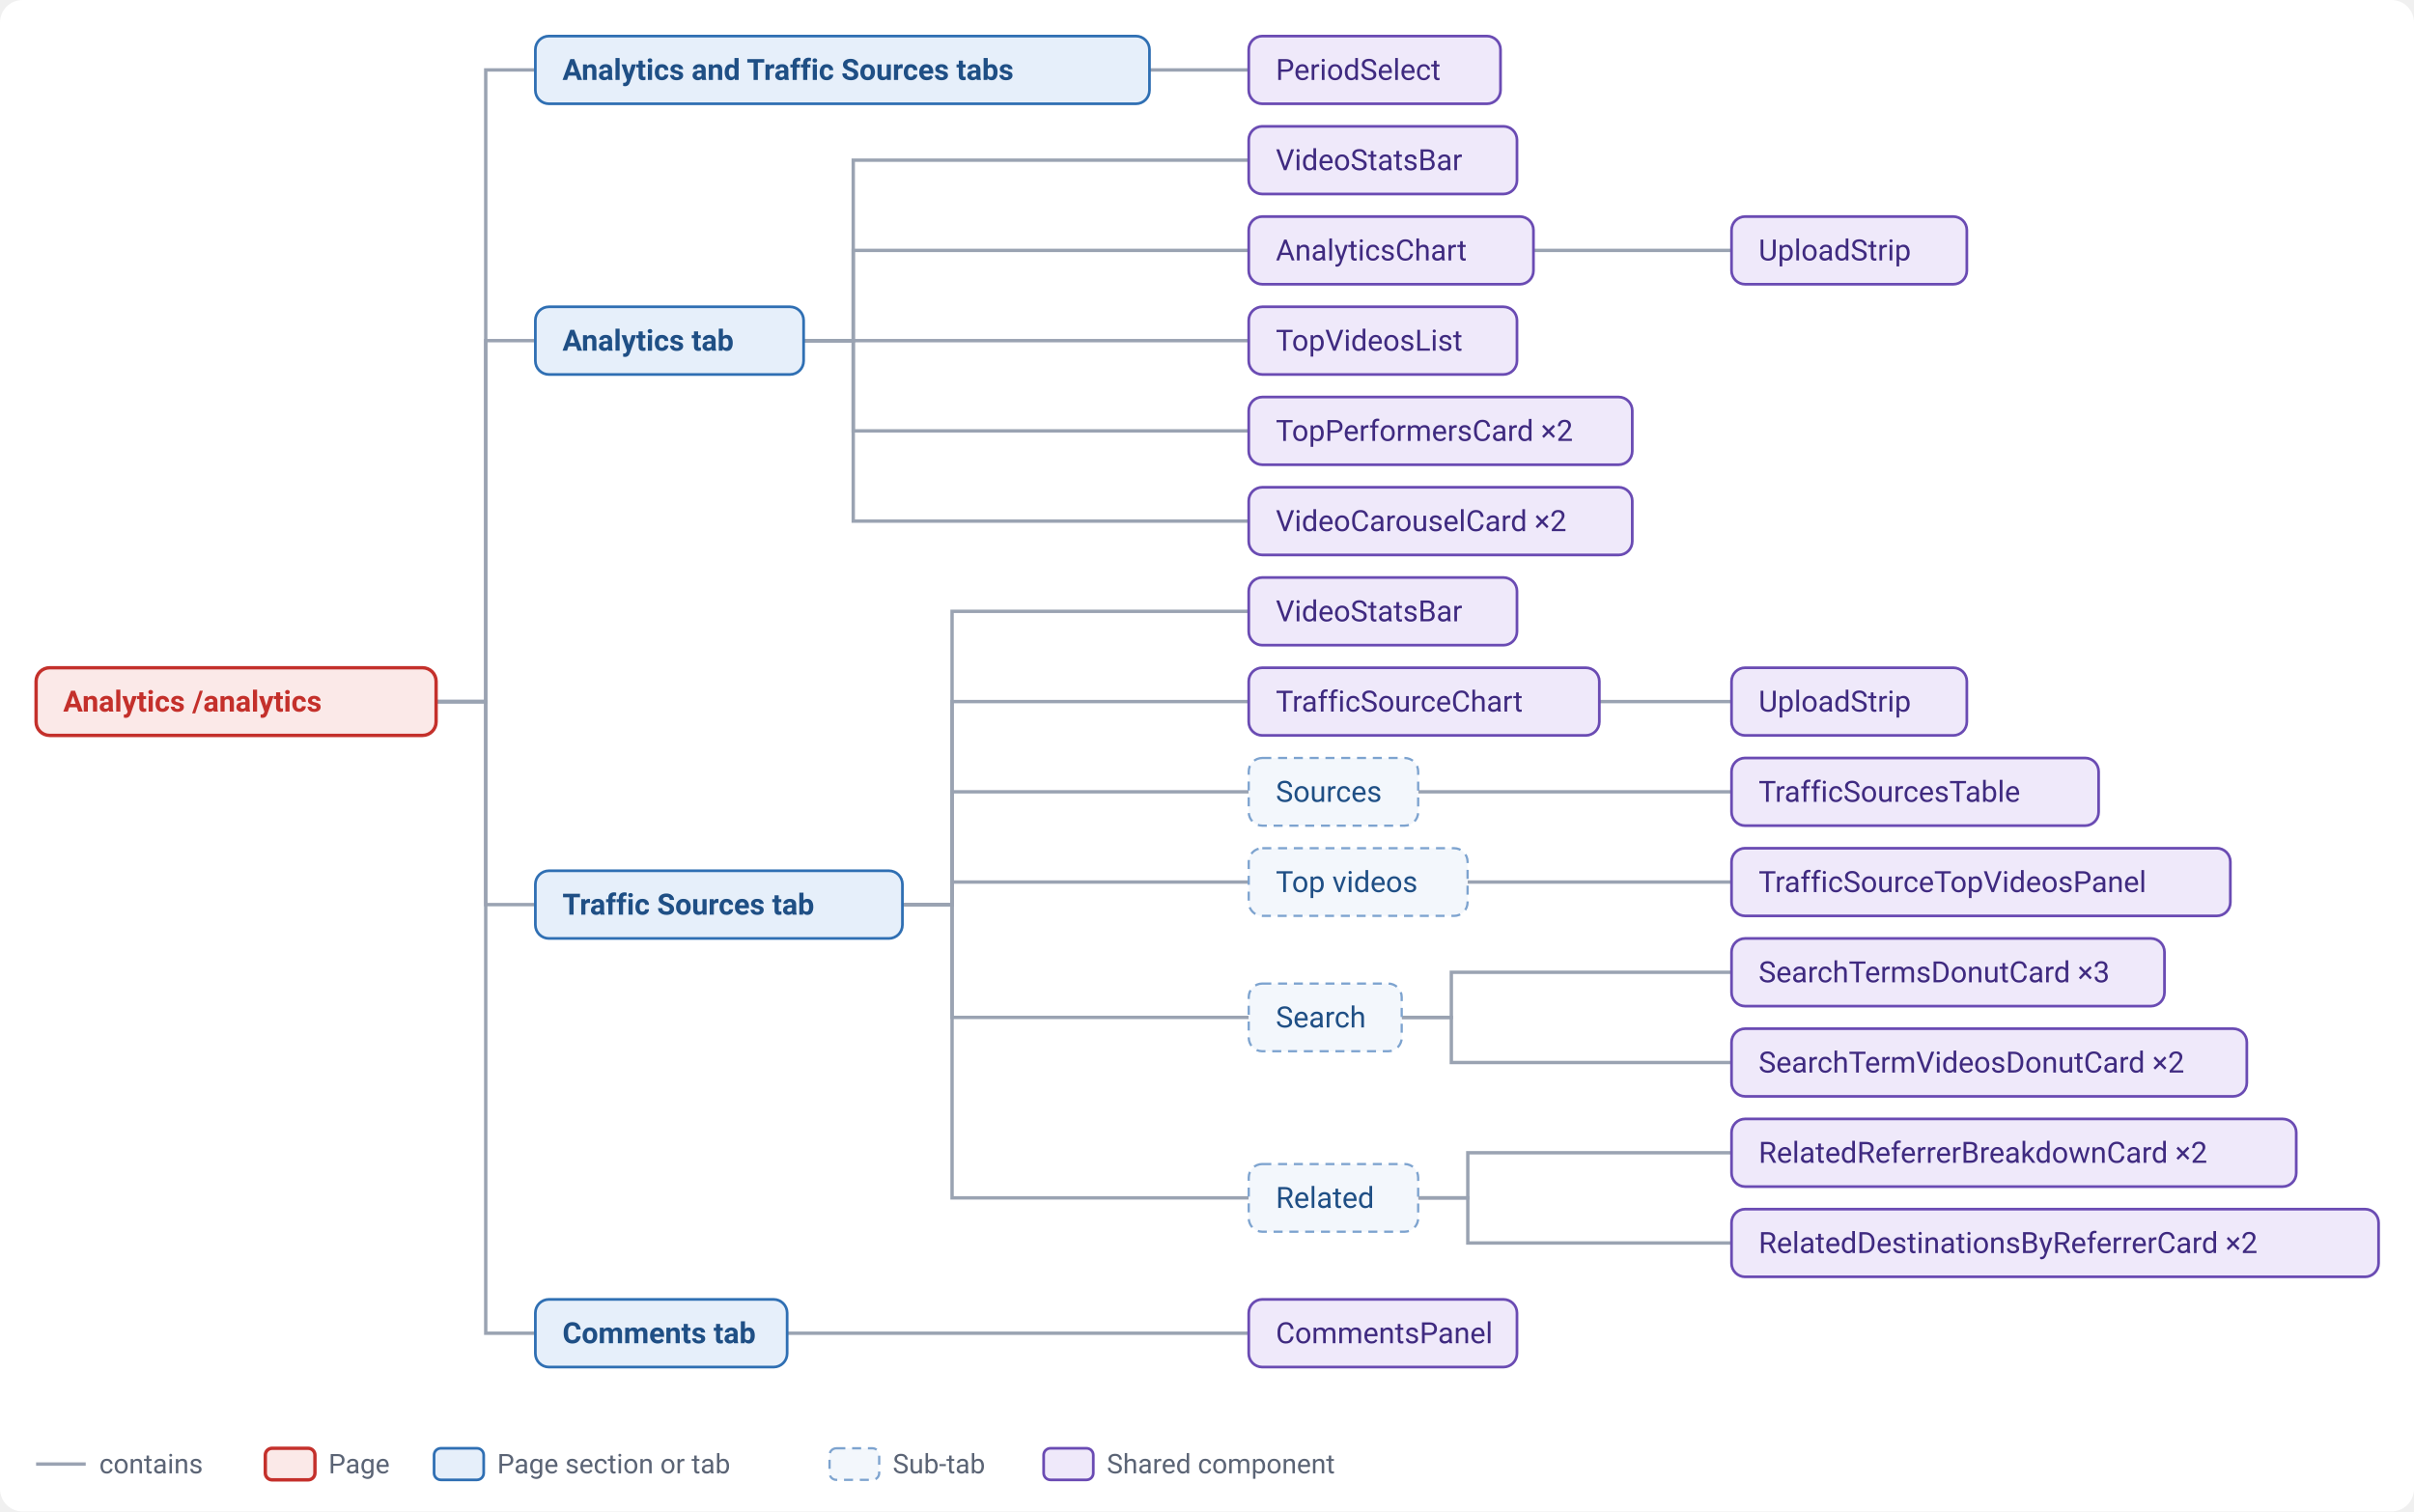
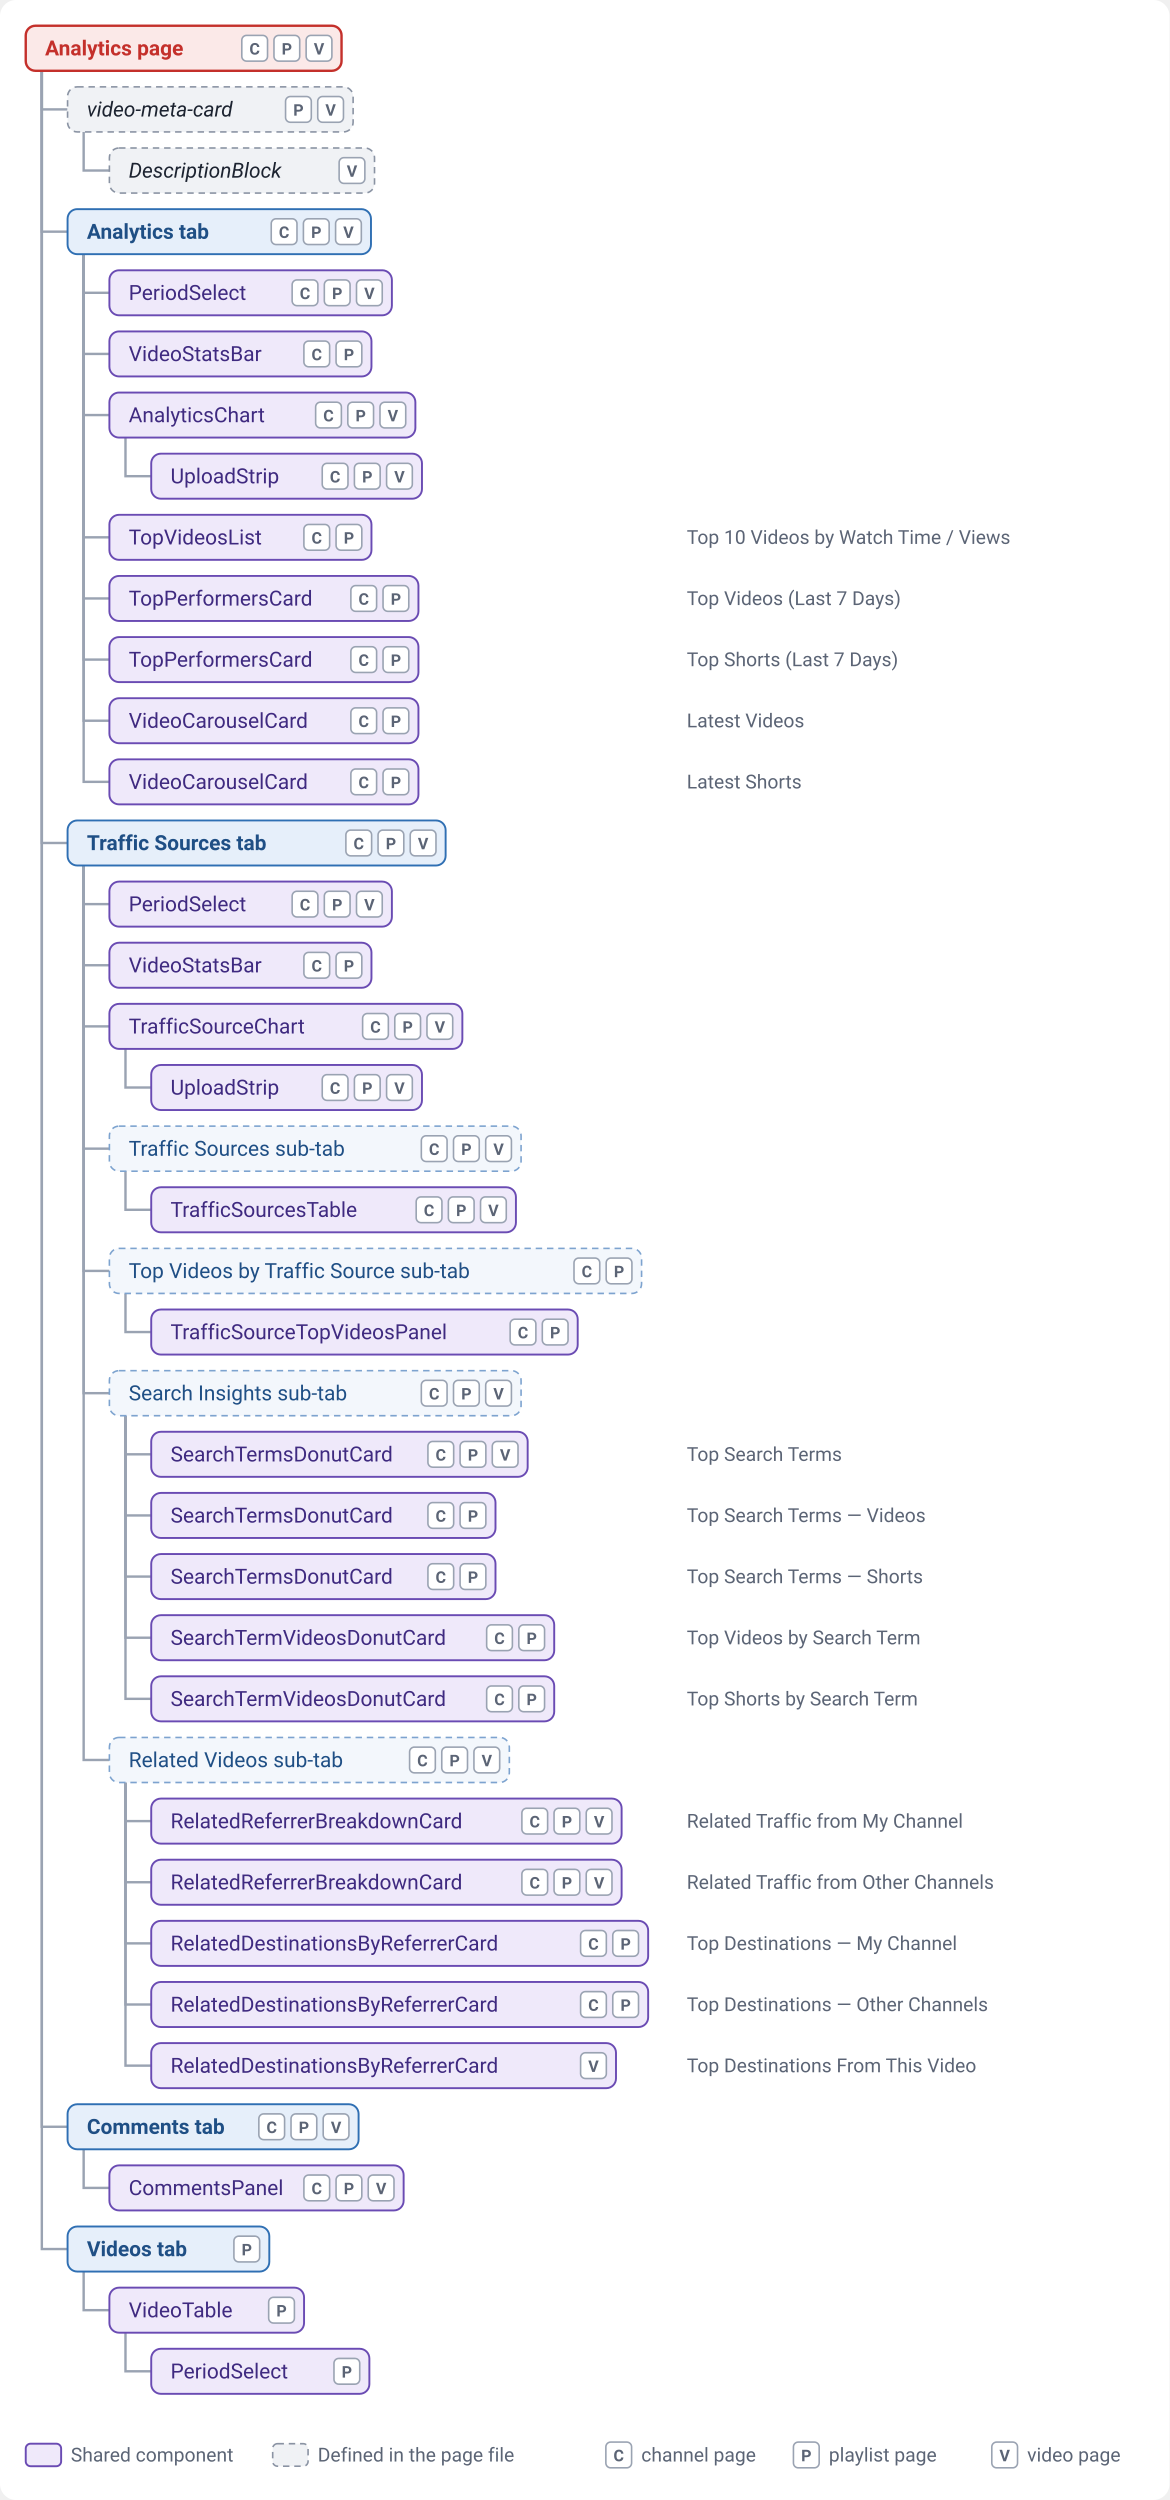
- <svg xmlns="http://www.w3.org/2000/svg" width="1070" height="670" viewBox="0 0 1070 670" role="img" aria-label="Components on the Analytics page">
+ <svg xmlns="http://www.w3.org/2000/svg" width="727" height="1554" viewBox="0 0 727 1554" role="img" aria-label="Components on the Analytics pages">
  <style>
  .bg { fill: #ffffff; }
  text { font-family: system-ui, -apple-system, "Segoe UI", Roboto, Arial, sans-serif; font-size: 13px; dominant-baseline: central; }
  .edge { fill: none; stroke: #9aa3b2; stroke-width: 1.5; }
+   .note { font-size: 12px; fill: #5b6475; }
  .page rect { fill: #fbe9e8; stroke: #c4302b; stroke-width: 1.5; }
  .page text { fill: #c4302b; font-weight: 700; }
  .tab rect { fill: #e6effa; stroke: #2f6fb3; stroke-width: 1.2; }
  .tab text { fill: #1f4f85; font-weight: 600; }
  .sub rect { fill: #f3f7fc; stroke: #7da3cf; stroke-width: 1; stroke-dasharray: 4 3; }
  .sub text { fill: #1f4f85; }
  .comp rect { fill: #efe9fa; stroke: #6a4bb3; stroke-width: 1.2; }
  .comp text { fill: #3f2a80; }
  .local rect { fill: #f0f2f5; stroke: #8a93a3; stroke-width: 1; stroke-dasharray: 4 3; }
  .local text { fill: #1c2330; font-style: italic; }
+   g rect.badge { fill: #ffffff; stroke: #9aa3b2; stroke-width: 1; stroke-dasharray: none; }
+   g text.badge-text { font-size: 10px; font-weight: 700; font-style: normal; fill: #5b6475; text-anchor: middle; }
+   .legend-text { font-size: 12px; fill: #5b6475; }
  @media (prefers-color-scheme: dark) {
    .bg { fill: #1a1f27; }
    .edge { stroke: #5b6475; }
+     .note, .legend-text { fill: #9aa3b2; }
    .page rect { fill: #3a1e1d; stroke: #ff6b63; } .page text { fill: #ff8a80; }
    .tab rect { fill: #1b2a3d; stroke: #7db3ef; } .tab text { fill: #a9cdf5; }
    .sub rect { fill: #17212e; stroke: #4f79a8; } .sub text { fill: #a9cdf5; }
    .comp rect { fill: #2a2340; stroke: #b9a2f5; } .comp text { fill: #d6c9fb; }
    .local rect { fill: #222833; stroke: #6b7486; } .local text { fill: #e6e9ef; }
+     g rect.badge { fill: #1a1f27; stroke: #5b6475; } g text.badge-text { fill: #9aa3b2; }
  }
-   .legend-text { font-size: 12px; fill: #5b6475; }
-   @media (prefers-color-scheme: dark) { .legend-text { fill: #9aa3b2; } }
</style>
-   <rect class="bg" width="1070" height="670" rx="10" />
-   <path class="edge" d="M509.5,31.0 H531.5 V31.0 H553.5" />
-   <path class="edge" d="M679.7,111.0 H701.7 V111.0 H767.5" />
-   <path class="edge" d="M356.2,151.0 H378.2 V71.0 H553.5" />
-   <path class="edge" d="M356.2,151.0 H378.2 V111.0 H553.5" />
-   <path class="edge" d="M356.2,151.0 H378.2 V151.0 H553.5" />
-   <path class="edge" d="M356.2,151.0 H378.2 V191.0 H553.5" />
-   <path class="edge" d="M356.2,151.0 H378.2 V231.0 H553.5" />
-   <path class="edge" d="M708.9,311.0 H730.9 V311.0 H767.5" />
-   <path class="edge" d="M628.6,351.0 H650.6 V351.0 H767.5" />
-   <path class="edge" d="M650.5,391.0 H672.5 V391.0 H767.5" />
-   <path class="edge" d="M621.3,451.0 H643.3 V431.0 H767.5" />
-   <path class="edge" d="M621.3,451.0 H643.3 V471.0 H767.5" />
-   <path class="edge" d="M628.6,531.0 H650.6 V511.0 H767.5" />
-   <path class="edge" d="M628.6,531.0 H650.6 V551.0 H767.5" />
-   <path class="edge" d="M400.0,401.0 H422.0 V271.0 H553.5" />
-   <path class="edge" d="M400.0,401.0 H422.0 V311.0 H553.5" />
-   <path class="edge" d="M400.0,401.0 H422.0 V351.0 H553.5" />
-   <path class="edge" d="M400.0,401.0 H422.0 V391.0 H553.5" />
-   <path class="edge" d="M400.0,401.0 H422.0 V451.0 H553.5" />
-   <path class="edge" d="M400.0,401.0 H422.0 V531.0 H553.5" />
-   <path class="edge" d="M348.9,591.0 H370.9 V591.0 H553.5" />
-   <path class="edge" d="M193.3,311.0 H215.3 V31.0 H237.3" />
-   <path class="edge" d="M193.3,311.0 H215.3 V151.0 H237.3" />
-   <path class="edge" d="M193.3,311.0 H215.3 V401.0 H237.3" />
-   <path class="edge" d="M193.3,311.0 H215.3 V591.0 H237.3" />
-   <g class="comp">
-     <rect x="553.5" y="16.0" width="111.6" height="30" rx="6" />
-     <text x="565.5" y="31.0">PeriodSelect</text>
+   <rect class="bg" width="727" height="1554" rx="10" />
+   <path class="edge" d="M26.0,44.0 V68.0 H42.0" />
+   <path class="edge" d="M52.0,82.0 V106.0 H68.0" />
+   <path class="edge" d="M26.0,44.0 V144.0 H42.0" />
+   <path class="edge" d="M52.0,158.0 V182.0 H68.0" />
+   <path class="edge" d="M52.0,158.0 V220.0 H68.0" />
+   <path class="edge" d="M52.0,158.0 V258.0 H68.0" />
+   <path class="edge" d="M78.0,272.0 V296.0 H94.0" />
+   <path class="edge" d="M52.0,158.0 V334.0 H68.0" />
+   <path class="edge" d="M52.0,158.0 V372.0 H68.0" />
+   <path class="edge" d="M52.0,158.0 V410.0 H68.0" />
+   <path class="edge" d="M52.0,158.0 V448.0 H68.0" />
+   <path class="edge" d="M52.0,158.0 V486.0 H68.0" />
+   <path class="edge" d="M26.0,44.0 V524.0 H42.0" />
+   <path class="edge" d="M52.0,538.0 V562.0 H68.0" />
+   <path class="edge" d="M52.0,538.0 V600.0 H68.0" />
+   <path class="edge" d="M52.0,538.0 V638.0 H68.0" />
+   <path class="edge" d="M78.0,652.0 V676.0 H94.0" />
+   <path class="edge" d="M52.0,538.0 V714.0 H68.0" />
+   <path class="edge" d="M78.0,728.0 V752.0 H94.0" />
+   <path class="edge" d="M52.0,538.0 V790.0 H68.0" />
+   <path class="edge" d="M78.0,804.0 V828.0 H94.0" />
+   <path class="edge" d="M52.0,538.0 V866.0 H68.0" />
+   <path class="edge" d="M78.0,880.0 V904.0 H94.0" />
+   <path class="edge" d="M78.0,880.0 V942.0 H94.0" />
+   <path class="edge" d="M78.0,880.0 V980.0 H94.0" />
+   <path class="edge" d="M78.0,880.0 V1018.0 H94.0" />
+   <path class="edge" d="M78.0,880.0 V1056.0 H94.0" />
+   <path class="edge" d="M52.0,538.0 V1094.0 H68.0" />
+   <path class="edge" d="M78.0,1108.0 V1132.0 H94.0" />
+   <path class="edge" d="M78.0,1108.0 V1170.0 H94.0" />
+   <path class="edge" d="M78.0,1108.0 V1208.0 H94.0" />
+   <path class="edge" d="M78.0,1108.0 V1246.0 H94.0" />
+   <path class="edge" d="M78.0,1108.0 V1284.0 H94.0" />
+   <path class="edge" d="M26.0,44.0 V1322.0 H42.0" />
+   <path class="edge" d="M52.0,1336.0 V1360.0 H68.0" />
+   <path class="edge" d="M26.0,44.0 V1398.0 H42.0" />
+   <path class="edge" d="M52.0,1412.0 V1436.0 H68.0" />
+   <path class="edge" d="M78.0,1450.0 V1474.0 H94.0" />
+   <g class="page">
+     <rect x="16.0" y="16.0" width="196.3" height="28" rx="6" />
+     <text x="28.0" y="30.0">Analytics page</text>
+     <rect class="badge" x="150.3" y="22.0" width="16" height="16" rx="3" />
+     <text class="badge-text" x="158.3" y="30.5">C</text>
+     <rect class="badge" x="170.3" y="22.0" width="16" height="16" rx="3" />
+     <text class="badge-text" x="178.3" y="30.5">P</text>
+     <rect class="badge" x="190.3" y="22.0" width="16" height="16" rx="3" />
+     <text class="badge-text" x="198.3" y="30.5">V</text>
+   </g>
+   <g class="local">
+     <rect x="42.0" y="54.0" width="177.5" height="28" rx="6" />
+     <text x="54.0" y="68.0">video-meta-card</text>
+     <rect class="badge" x="177.5" y="60.0" width="16" height="16" rx="3" />
+     <text class="badge-text" x="185.5" y="68.5">P</text>
+     <rect class="badge" x="197.5" y="60.0" width="16" height="16" rx="3" />
+     <text class="badge-text" x="205.5" y="68.5">V</text>
+   </g>
+   <g class="local">
+     <rect x="68.0" y="92.0" width="164.8" height="28" rx="6" />
+     <text x="80.0" y="106.0">DescriptionBlock</text>
+     <rect class="badge" x="210.8" y="98.0" width="16" height="16" rx="3" />
+     <text class="badge-text" x="218.8" y="106.5">V</text>
  </g>
  <g class="tab">
-     <rect x="237.3" y="16.0" width="272.2" height="30" rx="6" />
-     <text x="249.3" y="31.0">Analytics and Traffic Sources tabs</text>
-   </g>
-   <g class="comp">
-     <rect x="553.5" y="56.0" width="118.9" height="30" rx="6" />
-     <text x="565.5" y="71.0">VideoStatsBar</text>
-   </g>
-   <g class="comp">
-     <rect x="767.5" y="96.0" width="104.3" height="30" rx="6" />
-     <text x="779.5" y="111.0">UploadStrip</text>
-   </g>
-   <g class="comp">
-     <rect x="553.5" y="96.0" width="126.2" height="30" rx="6" />
-     <text x="565.5" y="111.0">AnalyticsChart</text>
-   </g>
-   <g class="comp">
-     <rect x="553.5" y="136.0" width="118.9" height="30" rx="6" />
-     <text x="565.5" y="151.0">TopVideosList</text>
-   </g>
-   <g class="comp">
-     <rect x="553.5" y="176.0" width="170.0" height="30" rx="6" />
-     <text x="565.5" y="191.0">TopPerformersCard ×2</text>
-   </g>
-   <g class="comp">
-     <rect x="553.5" y="216.0" width="170.0" height="30" rx="6" />
-     <text x="565.5" y="231.0">VideoCarouselCard ×2</text>
-   </g>
+     <rect x="42.0" y="130.0" width="188.6" height="28" rx="6" />
+     <text x="54.0" y="144.0">Analytics tab</text>
+     <rect class="badge" x="168.6" y="136.0" width="16" height="16" rx="3" />
+     <text class="badge-text" x="176.6" y="144.5">C</text>
+     <rect class="badge" x="188.6" y="136.0" width="16" height="16" rx="3" />
+     <text class="badge-text" x="196.6" y="144.5">P</text>
+     <rect class="badge" x="208.6" y="136.0" width="16" height="16" rx="3" />
+     <text class="badge-text" x="216.6" y="144.5">V</text>
+   </g>
+   <g class="comp">
+     <rect x="68.0" y="168.0" width="175.6" height="28" rx="6" />
+     <text x="80.0" y="182.0">PeriodSelect</text>
+     <rect class="badge" x="181.6" y="174.0" width="16" height="16" rx="3" />
+     <text class="badge-text" x="189.6" y="182.5">C</text>
+     <rect class="badge" x="201.6" y="174.0" width="16" height="16" rx="3" />
+     <text class="badge-text" x="209.6" y="182.5">P</text>
+     <rect class="badge" x="221.6" y="174.0" width="16" height="16" rx="3" />
+     <text class="badge-text" x="229.6" y="182.5">V</text>
+   </g>
+   <g class="comp">
+     <rect x="68.0" y="206.0" width="162.9" height="28" rx="6" />
+     <text x="80.0" y="220.0">VideoStatsBar</text>
+     <rect class="badge" x="188.9" y="212.0" width="16" height="16" rx="3" />
+     <text class="badge-text" x="196.9" y="220.5">C</text>
+     <rect class="badge" x="208.9" y="212.0" width="16" height="16" rx="3" />
+     <text class="badge-text" x="216.9" y="220.5">P</text>
+   </g>
+   <g class="comp">
+     <rect x="68.0" y="244.0" width="190.2" height="28" rx="6" />
+     <text x="80.0" y="258.0">AnalyticsChart</text>
+     <rect class="badge" x="196.2" y="250.0" width="16" height="16" rx="3" />
+     <text class="badge-text" x="204.2" y="258.5">C</text>
+     <rect class="badge" x="216.2" y="250.0" width="16" height="16" rx="3" />
+     <text class="badge-text" x="224.2" y="258.5">P</text>
+     <rect class="badge" x="236.2" y="250.0" width="16" height="16" rx="3" />
+     <text class="badge-text" x="244.2" y="258.5">V</text>
+   </g>
+   <g class="comp">
+     <rect x="94.0" y="282.0" width="168.3" height="28" rx="6" />
+     <text x="106.0" y="296.0">UploadStrip</text>
+     <rect class="badge" x="200.3" y="288.0" width="16" height="16" rx="3" />
+     <text class="badge-text" x="208.3" y="296.5">C</text>
+     <rect class="badge" x="220.3" y="288.0" width="16" height="16" rx="3" />
+     <text class="badge-text" x="228.3" y="296.5">P</text>
+     <rect class="badge" x="240.3" y="288.0" width="16" height="16" rx="3" />
+     <text class="badge-text" x="248.3" y="296.5">V</text>
+   </g>
+   <g class="comp">
+     <rect x="68.0" y="320.0" width="162.9" height="28" rx="6" />
+     <text x="80.0" y="334.0">TopVideosList</text>
+     <rect class="badge" x="188.9" y="326.0" width="16" height="16" rx="3" />
+     <text class="badge-text" x="196.9" y="334.5">C</text>
+     <rect class="badge" x="208.9" y="326.0" width="16" height="16" rx="3" />
+     <text class="badge-text" x="216.9" y="334.5">P</text>
+   </g>
+   <text class="note" x="426.9" y="334.0">Top 10 Videos by Watch Time / Views</text>
+   <g class="comp">
+     <rect x="68.0" y="358.0" width="192.1" height="28" rx="6" />
+     <text x="80.0" y="372.0">TopPerformersCard</text>
+     <rect class="badge" x="218.1" y="364.0" width="16" height="16" rx="3" />
+     <text class="badge-text" x="226.1" y="372.5">C</text>
+     <rect class="badge" x="238.1" y="364.0" width="16" height="16" rx="3" />
+     <text class="badge-text" x="246.1" y="372.5">P</text>
+   </g>
+   <text class="note" x="426.9" y="372.0">Top Videos (Last 7 Days)</text>
+   <g class="comp">
+     <rect x="68.0" y="396.0" width="192.1" height="28" rx="6" />
+     <text x="80.0" y="410.0">TopPerformersCard</text>
+     <rect class="badge" x="218.1" y="402.0" width="16" height="16" rx="3" />
+     <text class="badge-text" x="226.1" y="410.5">C</text>
+     <rect class="badge" x="238.1" y="402.0" width="16" height="16" rx="3" />
+     <text class="badge-text" x="246.1" y="410.5">P</text>
+   </g>
+   <text class="note" x="426.9" y="410.0">Top Shorts (Last 7 Days)</text>
+   <g class="comp">
+     <rect x="68.0" y="434.0" width="192.1" height="28" rx="6" />
+     <text x="80.0" y="448.0">VideoCarouselCard</text>
+     <rect class="badge" x="218.1" y="440.0" width="16" height="16" rx="3" />
+     <text class="badge-text" x="226.1" y="448.5">C</text>
+     <rect class="badge" x="238.1" y="440.0" width="16" height="16" rx="3" />
+     <text class="badge-text" x="246.1" y="448.5">P</text>
+   </g>
+   <text class="note" x="426.9" y="448.0">Latest Videos</text>
+   <g class="comp">
+     <rect x="68.0" y="472.0" width="192.1" height="28" rx="6" />
+     <text x="80.0" y="486.0">VideoCarouselCard</text>
+     <rect class="badge" x="218.1" y="478.0" width="16" height="16" rx="3" />
+     <text class="badge-text" x="226.1" y="486.5">C</text>
+     <rect class="badge" x="238.1" y="478.0" width="16" height="16" rx="3" />
+     <text class="badge-text" x="246.1" y="486.5">P</text>
+   </g>
+   <text class="note" x="426.9" y="486.0">Latest Shorts</text>
  <g class="tab">
-     <rect x="237.3" y="136.0" width="118.9" height="30" rx="6" />
-     <text x="249.3" y="151.0">Analytics tab</text>
-   </g>
-   <g class="comp">
-     <rect x="553.5" y="256.0" width="118.9" height="30" rx="6" />
-     <text x="565.5" y="271.0">VideoStatsBar</text>
-   </g>
-   <g class="comp">
-     <rect x="767.5" y="296.0" width="104.3" height="30" rx="6" />
-     <text x="779.5" y="311.0">UploadStrip</text>
-   </g>
-   <g class="comp">
-     <rect x="553.5" y="296.0" width="155.4" height="30" rx="6" />
-     <text x="565.5" y="311.0">TrafficSourceChart</text>
-   </g>
-   <g class="comp">
-     <rect x="767.5" y="336.0" width="162.7" height="30" rx="6" />
-     <text x="779.5" y="351.0">TrafficSourcesTable</text>
+     <rect x="42.0" y="510.0" width="235.0" height="28" rx="6" />
+     <text x="54.0" y="524.0">Traffic Sources tab</text>
+     <rect class="badge" x="215.0" y="516.0" width="16" height="16" rx="3" />
+     <text class="badge-text" x="223.0" y="524.5">C</text>
+     <rect class="badge" x="235.0" y="516.0" width="16" height="16" rx="3" />
+     <text class="badge-text" x="243.0" y="524.5">P</text>
+     <rect class="badge" x="255.0" y="516.0" width="16" height="16" rx="3" />
+     <text class="badge-text" x="263.0" y="524.5">V</text>
+   </g>
+   <g class="comp">
+     <rect x="68.0" y="548.0" width="175.6" height="28" rx="6" />
+     <text x="80.0" y="562.0">PeriodSelect</text>
+     <rect class="badge" x="181.6" y="554.0" width="16" height="16" rx="3" />
+     <text class="badge-text" x="189.6" y="562.5">C</text>
+     <rect class="badge" x="201.6" y="554.0" width="16" height="16" rx="3" />
+     <text class="badge-text" x="209.6" y="562.5">P</text>
+     <rect class="badge" x="221.6" y="554.0" width="16" height="16" rx="3" />
+     <text class="badge-text" x="229.6" y="562.5">V</text>
+   </g>
+   <g class="comp">
+     <rect x="68.0" y="586.0" width="162.9" height="28" rx="6" />
+     <text x="80.0" y="600.0">VideoStatsBar</text>
+     <rect class="badge" x="188.9" y="592.0" width="16" height="16" rx="3" />
+     <text class="badge-text" x="196.9" y="600.5">C</text>
+     <rect class="badge" x="208.9" y="592.0" width="16" height="16" rx="3" />
+     <text class="badge-text" x="216.9" y="600.5">P</text>
+   </g>
+   <g class="comp">
+     <rect x="68.0" y="624.0" width="219.4" height="28" rx="6" />
+     <text x="80.0" y="638.0">TrafficSourceChart</text>
+     <rect class="badge" x="225.4" y="630.0" width="16" height="16" rx="3" />
+     <text class="badge-text" x="233.4" y="638.5">C</text>
+     <rect class="badge" x="245.4" y="630.0" width="16" height="16" rx="3" />
+     <text class="badge-text" x="253.4" y="638.5">P</text>
+     <rect class="badge" x="265.4" y="630.0" width="16" height="16" rx="3" />
+     <text class="badge-text" x="273.4" y="638.5">V</text>
+   </g>
+   <g class="comp">
+     <rect x="94.0" y="662.0" width="168.3" height="28" rx="6" />
+     <text x="106.0" y="676.0">UploadStrip</text>
+     <rect class="badge" x="200.3" y="668.0" width="16" height="16" rx="3" />
+     <text class="badge-text" x="208.3" y="676.5">C</text>
+     <rect class="badge" x="220.3" y="668.0" width="16" height="16" rx="3" />
+     <text class="badge-text" x="228.3" y="676.5">P</text>
+     <rect class="badge" x="240.3" y="668.0" width="16" height="16" rx="3" />
+     <text class="badge-text" x="248.3" y="676.5">V</text>
  </g>
  <g class="sub">
-     <rect x="553.5" y="336.0" width="75.1" height="30" rx="6" />
-     <text x="565.5" y="351.0">Sources</text>
-   </g>
-   <g class="comp">
-     <rect x="767.5" y="376.0" width="221.1" height="30" rx="6" />
-     <text x="779.5" y="391.0">TrafficSourceTopVideosPanel</text>
+     <rect x="68.0" y="700.0" width="255.9" height="28" rx="6" />
+     <text x="80.0" y="714.0">Traffic Sources sub-tab</text>
+     <rect class="badge" x="261.9" y="706.0" width="16" height="16" rx="3" />
+     <text class="badge-text" x="269.9" y="714.5">C</text>
+     <rect class="badge" x="281.9" y="706.0" width="16" height="16" rx="3" />
+     <text class="badge-text" x="289.9" y="714.5">P</text>
+     <rect class="badge" x="301.9" y="706.0" width="16" height="16" rx="3" />
+     <text class="badge-text" x="309.9" y="714.5">V</text>
+   </g>
+   <g class="comp">
+     <rect x="94.0" y="738.0" width="226.7" height="28" rx="6" />
+     <text x="106.0" y="752.0">TrafficSourcesTable</text>
+     <rect class="badge" x="258.7" y="744.0" width="16" height="16" rx="3" />
+     <text class="badge-text" x="266.7" y="752.5">C</text>
+     <rect class="badge" x="278.7" y="744.0" width="16" height="16" rx="3" />
+     <text class="badge-text" x="286.7" y="752.5">P</text>
+     <rect class="badge" x="298.7" y="744.0" width="16" height="16" rx="3" />
+     <text class="badge-text" x="306.7" y="752.5">V</text>
  </g>
  <g class="sub">
-     <rect x="553.5" y="376.0" width="97.0" height="30" rx="6" />
-     <text x="565.5" y="391.0">Top videos</text>
-   </g>
-   <g class="comp">
-     <rect x="767.5" y="416.0" width="191.9" height="30" rx="6" />
-     <text x="779.5" y="431.0">SearchTermsDonutCard ×3</text>
-   </g>
-   <g class="comp">
-     <rect x="767.5" y="456.0" width="228.4" height="30" rx="6" />
-     <text x="779.5" y="471.0">SearchTermVideosDonutCard ×2</text>
+     <rect x="68.0" y="776.0" width="330.8" height="28" rx="6" />
+     <text x="80.0" y="790.0">Top Videos by Traffic Source sub-tab</text>
+     <rect class="badge" x="356.8" y="782.0" width="16" height="16" rx="3" />
+     <text class="badge-text" x="364.8" y="790.5">C</text>
+     <rect class="badge" x="376.8" y="782.0" width="16" height="16" rx="3" />
+     <text class="badge-text" x="384.8" y="790.5">P</text>
+   </g>
+   <g class="comp">
+     <rect x="94.0" y="814.0" width="265.1" height="28" rx="6" />
+     <text x="106.0" y="828.0">TrafficSourceTopVideosPanel</text>
+     <rect class="badge" x="317.1" y="820.0" width="16" height="16" rx="3" />
+     <text class="badge-text" x="325.1" y="828.5">C</text>
+     <rect class="badge" x="337.1" y="820.0" width="16" height="16" rx="3" />
+     <text class="badge-text" x="345.1" y="828.5">P</text>
  </g>
  <g class="sub">
-     <rect x="553.5" y="436.0" width="67.8" height="30" rx="6" />
-     <text x="565.5" y="451.0">Search</text>
-   </g>
-   <g class="comp">
-     <rect x="767.5" y="496.0" width="250.3" height="30" rx="6" />
-     <text x="779.5" y="511.0">RelatedReferrerBreakdownCard ×2</text>
-   </g>
-   <g class="comp">
-     <rect x="767.5" y="536.0" width="286.8" height="30" rx="6" />
-     <text x="779.5" y="551.0">RelatedDestinationsByReferrerCard ×2</text>
-   </g>
+     <rect x="68.0" y="852.0" width="255.9" height="28" rx="6" />
+     <text x="80.0" y="866.0">Search Insights sub-tab</text>
+     <rect class="badge" x="261.9" y="858.0" width="16" height="16" rx="3" />
+     <text class="badge-text" x="269.9" y="866.5">C</text>
+     <rect class="badge" x="281.9" y="858.0" width="16" height="16" rx="3" />
+     <text class="badge-text" x="289.9" y="866.5">P</text>
+     <rect class="badge" x="301.9" y="858.0" width="16" height="16" rx="3" />
+     <text class="badge-text" x="309.9" y="866.5">V</text>
+   </g>
+   <g class="comp">
+     <rect x="94.0" y="890.0" width="234.0" height="28" rx="6" />
+     <text x="106.0" y="904.0">SearchTermsDonutCard</text>
+     <rect class="badge" x="266.0" y="896.0" width="16" height="16" rx="3" />
+     <text class="badge-text" x="274.0" y="904.5">C</text>
+     <rect class="badge" x="286.0" y="896.0" width="16" height="16" rx="3" />
+     <text class="badge-text" x="294.0" y="904.5">P</text>
+     <rect class="badge" x="306.0" y="896.0" width="16" height="16" rx="3" />
+     <text class="badge-text" x="314.0" y="904.5">V</text>
+   </g>
+   <text class="note" x="426.9" y="904.0">Top Search Terms</text>
+   <g class="comp">
+     <rect x="94.0" y="928.0" width="214.0" height="28" rx="6" />
+     <text x="106.0" y="942.0">SearchTermsDonutCard</text>
+     <rect class="badge" x="266.0" y="934.0" width="16" height="16" rx="3" />
+     <text class="badge-text" x="274.0" y="942.5">C</text>
+     <rect class="badge" x="286.0" y="934.0" width="16" height="16" rx="3" />
+     <text class="badge-text" x="294.0" y="942.5">P</text>
+   </g>
+   <text class="note" x="426.9" y="942.0">Top Search Terms — Videos</text>
+   <g class="comp">
+     <rect x="94.0" y="966.0" width="214.0" height="28" rx="6" />
+     <text x="106.0" y="980.0">SearchTermsDonutCard</text>
+     <rect class="badge" x="266.0" y="972.0" width="16" height="16" rx="3" />
+     <text class="badge-text" x="274.0" y="980.5">C</text>
+     <rect class="badge" x="286.0" y="972.0" width="16" height="16" rx="3" />
+     <text class="badge-text" x="294.0" y="980.5">P</text>
+   </g>
+   <text class="note" x="426.9" y="980.0">Top Search Terms — Shorts</text>
+   <g class="comp">
+     <rect x="94.0" y="1004.0" width="250.5" height="28" rx="6" />
+     <text x="106.0" y="1018.0">SearchTermVideosDonutCard</text>
+     <rect class="badge" x="302.5" y="1010.0" width="16" height="16" rx="3" />
+     <text class="badge-text" x="310.5" y="1018.5">C</text>
+     <rect class="badge" x="322.5" y="1010.0" width="16" height="16" rx="3" />
+     <text class="badge-text" x="330.5" y="1018.5">P</text>
+   </g>
+   <text class="note" x="426.9" y="1018.0">Top Videos by Search Term</text>
+   <g class="comp">
+     <rect x="94.0" y="1042.0" width="250.5" height="28" rx="6" />
+     <text x="106.0" y="1056.0">SearchTermVideosDonutCard</text>
+     <rect class="badge" x="302.5" y="1048.0" width="16" height="16" rx="3" />
+     <text class="badge-text" x="310.5" y="1056.5">C</text>
+     <rect class="badge" x="322.5" y="1048.0" width="16" height="16" rx="3" />
+     <text class="badge-text" x="330.5" y="1056.5">P</text>
+   </g>
+   <text class="note" x="426.9" y="1056.0">Top Shorts by Search Term</text>
  <g class="sub">
-     <rect x="553.5" y="516.0" width="75.1" height="30" rx="6" />
-     <text x="565.5" y="531.0">Related</text>
-   </g>
+     <rect x="68.0" y="1080.0" width="248.6" height="28" rx="6" />
+     <text x="80.0" y="1094.0">Related Videos sub-tab</text>
+     <rect class="badge" x="254.6" y="1086.0" width="16" height="16" rx="3" />
+     <text class="badge-text" x="262.6" y="1094.5">C</text>
+     <rect class="badge" x="274.6" y="1086.0" width="16" height="16" rx="3" />
+     <text class="badge-text" x="282.6" y="1094.5">P</text>
+     <rect class="badge" x="294.6" y="1086.0" width="16" height="16" rx="3" />
+     <text class="badge-text" x="302.6" y="1094.5">V</text>
+   </g>
+   <g class="comp">
+     <rect x="94.0" y="1118.0" width="292.4" height="28" rx="6" />
+     <text x="106.0" y="1132.0">RelatedReferrerBreakdownCard</text>
+     <rect class="badge" x="324.4" y="1124.0" width="16" height="16" rx="3" />
+     <text class="badge-text" x="332.4" y="1132.5">C</text>
+     <rect class="badge" x="344.4" y="1124.0" width="16" height="16" rx="3" />
+     <text class="badge-text" x="352.4" y="1132.5">P</text>
+     <rect class="badge" x="364.4" y="1124.0" width="16" height="16" rx="3" />
+     <text class="badge-text" x="372.4" y="1132.5">V</text>
+   </g>
+   <text class="note" x="426.9" y="1132.0">Related Traffic from My Channel</text>
+   <g class="comp">
+     <rect x="94.0" y="1156.0" width="292.4" height="28" rx="6" />
+     <text x="106.0" y="1170.0">RelatedReferrerBreakdownCard</text>
+     <rect class="badge" x="324.4" y="1162.0" width="16" height="16" rx="3" />
+     <text class="badge-text" x="332.4" y="1170.5">C</text>
+     <rect class="badge" x="344.4" y="1162.0" width="16" height="16" rx="3" />
+     <text class="badge-text" x="352.4" y="1170.5">P</text>
+     <rect class="badge" x="364.4" y="1162.0" width="16" height="16" rx="3" />
+     <text class="badge-text" x="372.4" y="1170.5">V</text>
+   </g>
+   <text class="note" x="426.9" y="1170.0">Related Traffic from Other Channels</text>
+   <g class="comp">
+     <rect x="94.0" y="1194.0" width="308.9" height="28" rx="6" />
+     <text x="106.0" y="1208.0">RelatedDestinationsByReferrerCard</text>
+     <rect class="badge" x="360.9" y="1200.0" width="16" height="16" rx="3" />
+     <text class="badge-text" x="368.9" y="1208.5">C</text>
+     <rect class="badge" x="380.9" y="1200.0" width="16" height="16" rx="3" />
+     <text class="badge-text" x="388.9" y="1208.5">P</text>
+   </g>
+   <text class="note" x="426.9" y="1208.0">Top Destinations — My Channel</text>
+   <g class="comp">
+     <rect x="94.0" y="1232.0" width="308.9" height="28" rx="6" />
+     <text x="106.0" y="1246.0">RelatedDestinationsByReferrerCard</text>
+     <rect class="badge" x="360.9" y="1238.0" width="16" height="16" rx="3" />
+     <text class="badge-text" x="368.9" y="1246.5">C</text>
+     <rect class="badge" x="380.9" y="1238.0" width="16" height="16" rx="3" />
+     <text class="badge-text" x="388.9" y="1246.5">P</text>
+   </g>
+   <text class="note" x="426.9" y="1246.0">Top Destinations — Other Channels</text>
+   <g class="comp">
+     <rect x="94.0" y="1270.0" width="288.9" height="28" rx="6" />
+     <text x="106.0" y="1284.0">RelatedDestinationsByReferrerCard</text>
+     <rect class="badge" x="360.9" y="1276.0" width="16" height="16" rx="3" />
+     <text class="badge-text" x="368.9" y="1284.5">V</text>
+   </g>
+   <text class="note" x="426.9" y="1284.0">Top Destinations From This Video</text>
  <g class="tab">
-     <rect x="237.3" y="386.0" width="162.7" height="30" rx="6" />
-     <text x="249.3" y="401.0">Traffic Sources tab</text>
-   </g>
-   <g class="comp">
-     <rect x="553.5" y="576.0" width="118.9" height="30" rx="6" />
-     <text x="565.5" y="591.0">CommentsPanel</text>
+     <rect x="42.0" y="1308.0" width="180.9" height="28" rx="6" />
+     <text x="54.0" y="1322.0">Comments tab</text>
+     <rect class="badge" x="160.9" y="1314.0" width="16" height="16" rx="3" />
+     <text class="badge-text" x="168.9" y="1322.5">C</text>
+     <rect class="badge" x="180.9" y="1314.0" width="16" height="16" rx="3" />
+     <text class="badge-text" x="188.9" y="1322.5">P</text>
+     <rect class="badge" x="200.9" y="1314.0" width="16" height="16" rx="3" />
+     <text class="badge-text" x="208.9" y="1322.5">V</text>
+   </g>
+   <g class="comp">
+     <rect x="68.0" y="1346.0" width="182.9" height="28" rx="6" />
+     <text x="80.0" y="1360.0">CommentsPanel</text>
+     <rect class="badge" x="188.9" y="1352.0" width="16" height="16" rx="3" />
+     <text class="badge-text" x="196.9" y="1360.5">C</text>
+     <rect class="badge" x="208.9" y="1352.0" width="16" height="16" rx="3" />
+     <text class="badge-text" x="216.9" y="1360.5">P</text>
+     <rect class="badge" x="228.9" y="1352.0" width="16" height="16" rx="3" />
+     <text class="badge-text" x="236.9" y="1360.5">V</text>
  </g>
  <g class="tab">
-     <rect x="237.3" y="576.0" width="111.6" height="30" rx="6" />
-     <text x="249.3" y="591.0">Comments tab</text>
-   </g>
-   <g class="page">
-     <rect x="16.0" y="296.0" width="177.3" height="30" rx="6" />
-     <text x="28.0" y="311.0">Analytics  /analytics</text>
-   </g>
-   <path class="edge" d="M16.0,649.0 H38.0" />
-   <text class="legend-text" x="44.0" y="649.0">contains</text>
-   <g class="page">
-     <rect x="117.6" y="642.0" width="22" height="14" rx="3" />
-   </g>
-   <text class="legend-text" x="145.6" y="649.0">Page</text>
-   <g class="tab">
-     <rect x="192.4" y="642.0" width="22" height="14" rx="3" />
-   </g>
-   <text class="legend-text" x="220.4" y="649.0">Page section or tab</text>
-   <g class="sub">
-     <rect x="367.7" y="642.0" width="22" height="14" rx="3" />
-   </g>
-   <text class="legend-text" x="395.7" y="649.0">Sub-tab</text>
-   <g class="comp">
-     <rect x="462.6" y="642.0" width="22" height="14" rx="3" />
-   </g>
-   <text class="legend-text" x="490.6" y="649.0">Shared component</text>
+     <rect x="42.0" y="1384.0" width="125.4" height="28" rx="6" />
+     <text x="54.0" y="1398.0">Videos tab</text>
+     <rect class="badge" x="145.4" y="1390.0" width="16" height="16" rx="3" />
+     <text class="badge-text" x="153.4" y="1398.5">P</text>
+   </g>
+   <g class="comp">
+     <rect x="68.0" y="1422.0" width="121.0" height="28" rx="6" />
+     <text x="80.0" y="1436.0">VideoTable</text>
+     <rect class="badge" x="167.0" y="1428.0" width="16" height="16" rx="3" />
+     <text class="badge-text" x="175.0" y="1436.5">P</text>
+   </g>
+   <g class="comp">
+     <rect x="94.0" y="1460.0" width="135.6" height="28" rx="6" />
+     <text x="106.0" y="1474.0">PeriodSelect</text>
+     <rect class="badge" x="207.6" y="1466.0" width="16" height="16" rx="3" />
+     <text class="badge-text" x="215.6" y="1474.5">P</text>
+   </g>
+   <g aria-hidden="true">
+     <g class="comp">
+       <rect x="16.0" y="1519" width="22" height="14" rx="3" />
+     </g>
+     <text class="legend-text" x="44.0" y="1526">Shared component</text>
+     <g class="local">
+       <rect x="169.5" y="1519" width="22" height="14" rx="3" />
+     </g>
+     <text class="legend-text" x="197.5" y="1526">Defined in the page file</text>
+     <g>
+       <rect class="badge" x="376.6" y="1518.0" width="16" height="16" rx="3" />
+       <text class="badge-text" x="384.6" y="1526.5">C</text>
+     </g>
+     <text class="legend-text" x="398.6" y="1526">channel page</text>
+     <g>
+       <rect class="badge" x="493.2" y="1518.0" width="16" height="16" rx="3" />
+       <text class="badge-text" x="501.2" y="1526.5">P</text>
+     </g>
+     <text class="legend-text" x="515.2" y="1526">playlist page</text>
+     <g>
+       <rect class="badge" x="616.5" y="1518.0" width="16" height="16" rx="3" />
+       <text class="badge-text" x="624.5" y="1526.5">V</text>
+     </g>
+     <text class="legend-text" x="638.5" y="1526">video page</text>
+   </g>
</svg>
